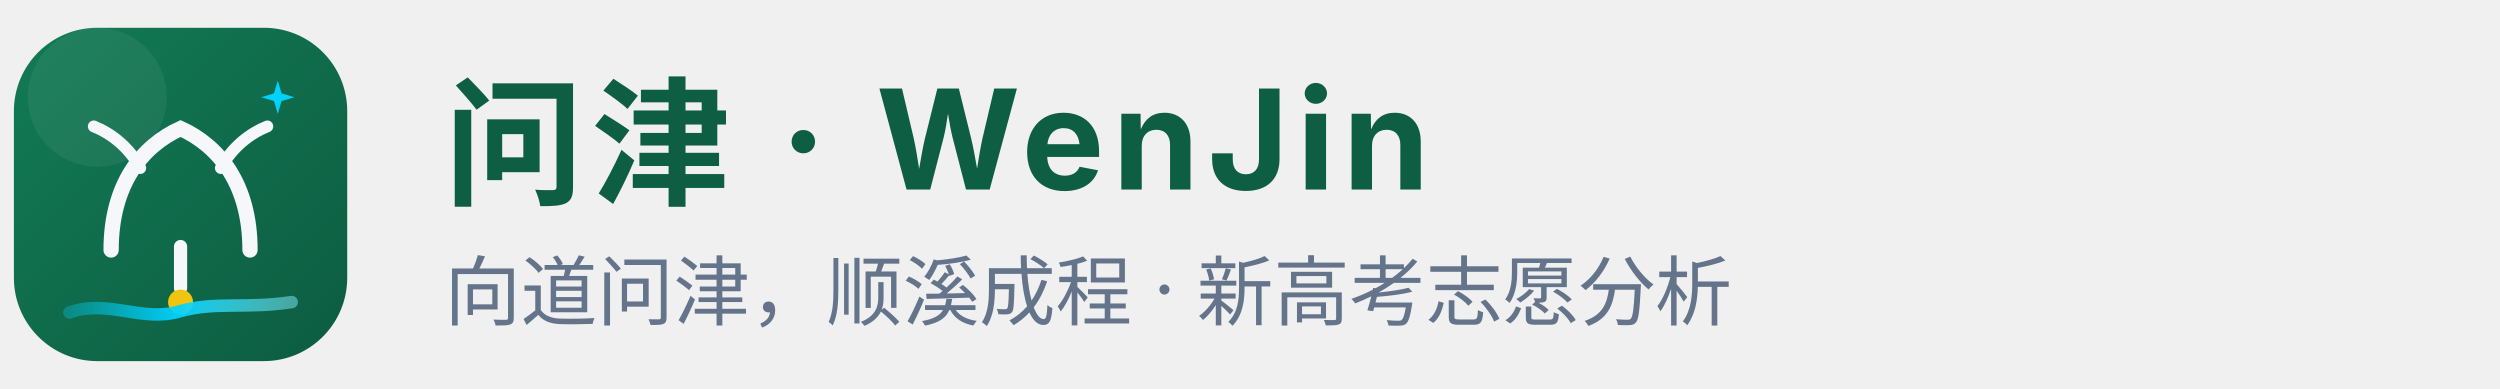
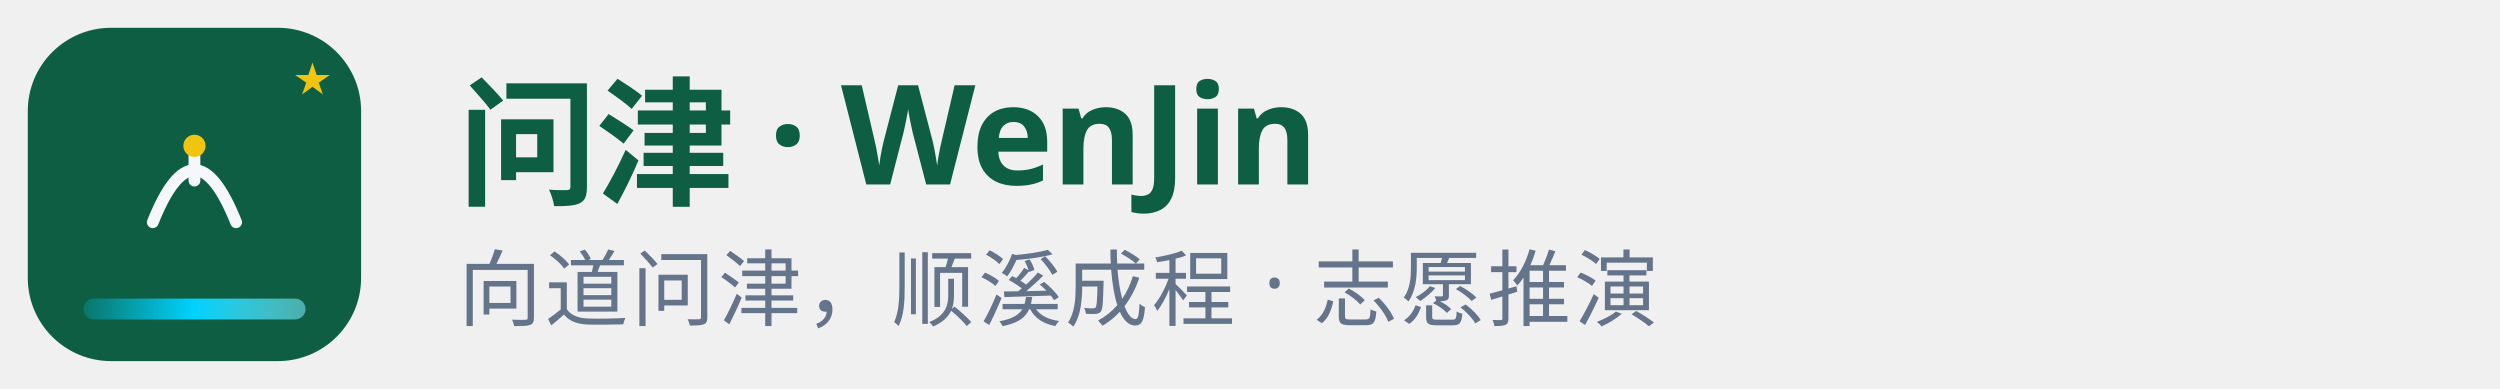
- <svg xmlns="http://www.w3.org/2000/svg" viewBox="0 0 360 56" role="img" aria-label="问津 · WenJin">
+ <svg xmlns="http://www.w3.org/2000/svg" viewBox="0 0 360 56" role="img" aria-label="问津 · WenJin 横版字锁">
  <defs>
-     <linearGradient id="tile" x1="4" y1="4" x2="48" y2="48" gradientUnits="userSpaceOnUse">
-       <stop offset="0%" stop-color="#127A55" />
-       <stop offset="100%" stop-color="#0D5E42" />
-     </linearGradient>
-     <linearGradient id="stream" x1="10" y1="40" x2="42" y2="42" gradientUnits="userSpaceOnUse">
-       <stop offset="0%" stop-color="#00D2FF" stop-opacity="0.3" />
-       <stop offset="50%" stop-color="#00D2FF" stop-opacity="0.95" />
-       <stop offset="100%" stop-color="#7CF0FF" stop-opacity="0.5" />
+     <linearGradient id="logo-stream" x1="0%" y1="0%" x2="100%" y2="0%">
+       <stop offset="0%" stop-color="#00D2FF" stop-opacity="0.2" />
+       <stop offset="50%" stop-color="#00D2FF" stop-opacity="1" />
+       <stop offset="100%" stop-color="#7CF0FF" stop-opacity="0.55" />
    </linearGradient>
  </defs>
-   <rect x="2" y="4" width="48" height="48" rx="12" fill="url(#tile)" />
-   <circle cx="14" cy="14" r="10" fill="#fff" opacity="0.06" />
-   <path d="M16 36 C16 26.5, 20.5 21, 26 18.5 C31.5 21, 36 26.5, 36 36" fill="none" stroke="#F5F7FA" stroke-width="2.2" stroke-linecap="round" />
-   <path d="M20.2 24.2 C18.6 21.2, 16 19.2, 13.5 18.2" fill="none" stroke="#F5F7FA" stroke-width="1.7" stroke-linecap="round" />
-   <path d="M31.8 24.2 C33.4 21.2, 36 19.2, 38.5 18.2" fill="none" stroke="#F5F7FA" stroke-width="1.7" stroke-linecap="round" />
-   <path d="M26 35.5 L26 41.5" fill="none" stroke="#F5F7FA" stroke-width="1.9" stroke-linecap="round" />
-   <circle cx="26" cy="43.5" r="1.8" fill="#F1C40F" />
-   <path d="M10 45 C15.5 43, 20.5 46.5, 26 44.8 C31 43.4, 35.5 44.5, 42 43.5" fill="none" stroke="url(#stream)" stroke-width="1.8" stroke-linecap="round" />
-   <g transform="translate(40 14)">
-     <path d="M0-2.4 L0.55-0.55 L2.4 0 L0.55 0.55 L0 2.4 L-0.55 0.55 L-2.4 0 L-0.55-0.55 Z" fill="#00D2FF" />
+   <g transform="translate(4, 4)">
+     <rect width="48" height="48" rx="12" fill="#0D5E42" />
+     <g transform="translate(12, 10)" fill="none" stroke="#F5F7FA" stroke-width="1.7" stroke-linecap="round" stroke-linejoin="round">
+       <path d="M6 18c4-10 8-10 12 0" />
+       <path d="M12 8v4" />
+       <circle cx="12" cy="7" r="1.6" fill="#F1C40F" stroke="none" />
+     </g>
+     <rect x="8" y="39" width="32" height="3" rx="1.5" fill="url(#logo-stream)" />
+     <polygon points="41,5 41.6,6.8 43.5,6.8 41.9,7.9 42.5,9.6 41,8.5 39.5,9.6 40.1,7.9 38.5,6.8 40.4,6.8" fill="#F1C40F" />
  </g>
-   <text x="64" y="28" fill="#0D5E42" font-family="system-ui,-apple-system,'PingFang SC','Segoe UI',sans-serif" font-size="20" font-weight="700" letter-spacing="0.06em">问津 · WenJin</text>
-   <text x="64" y="46" fill="#64748B" font-family="system-ui,-apple-system,'PingFang SC','Segoe UI',sans-serif" font-size="11">向道问津，顺溪成程 · 新高考志愿分析</text>
+   <text x="66" y="28" fill="#0D5E42" font-family="'PingFang SC', 'HarmonyOS Sans SC', system-ui, sans-serif" font-size="20" font-weight="700" letter-spacing="-0.01em">问津 · WenJin</text>
+   <text x="66" y="46" fill="#64748B" font-family="'PingFang SC', 'HarmonyOS Sans SC', system-ui, sans-serif" font-size="12" letter-spacing="0.04em">向道问津，顺溪成程 · 志愿推演</text>
</svg>
